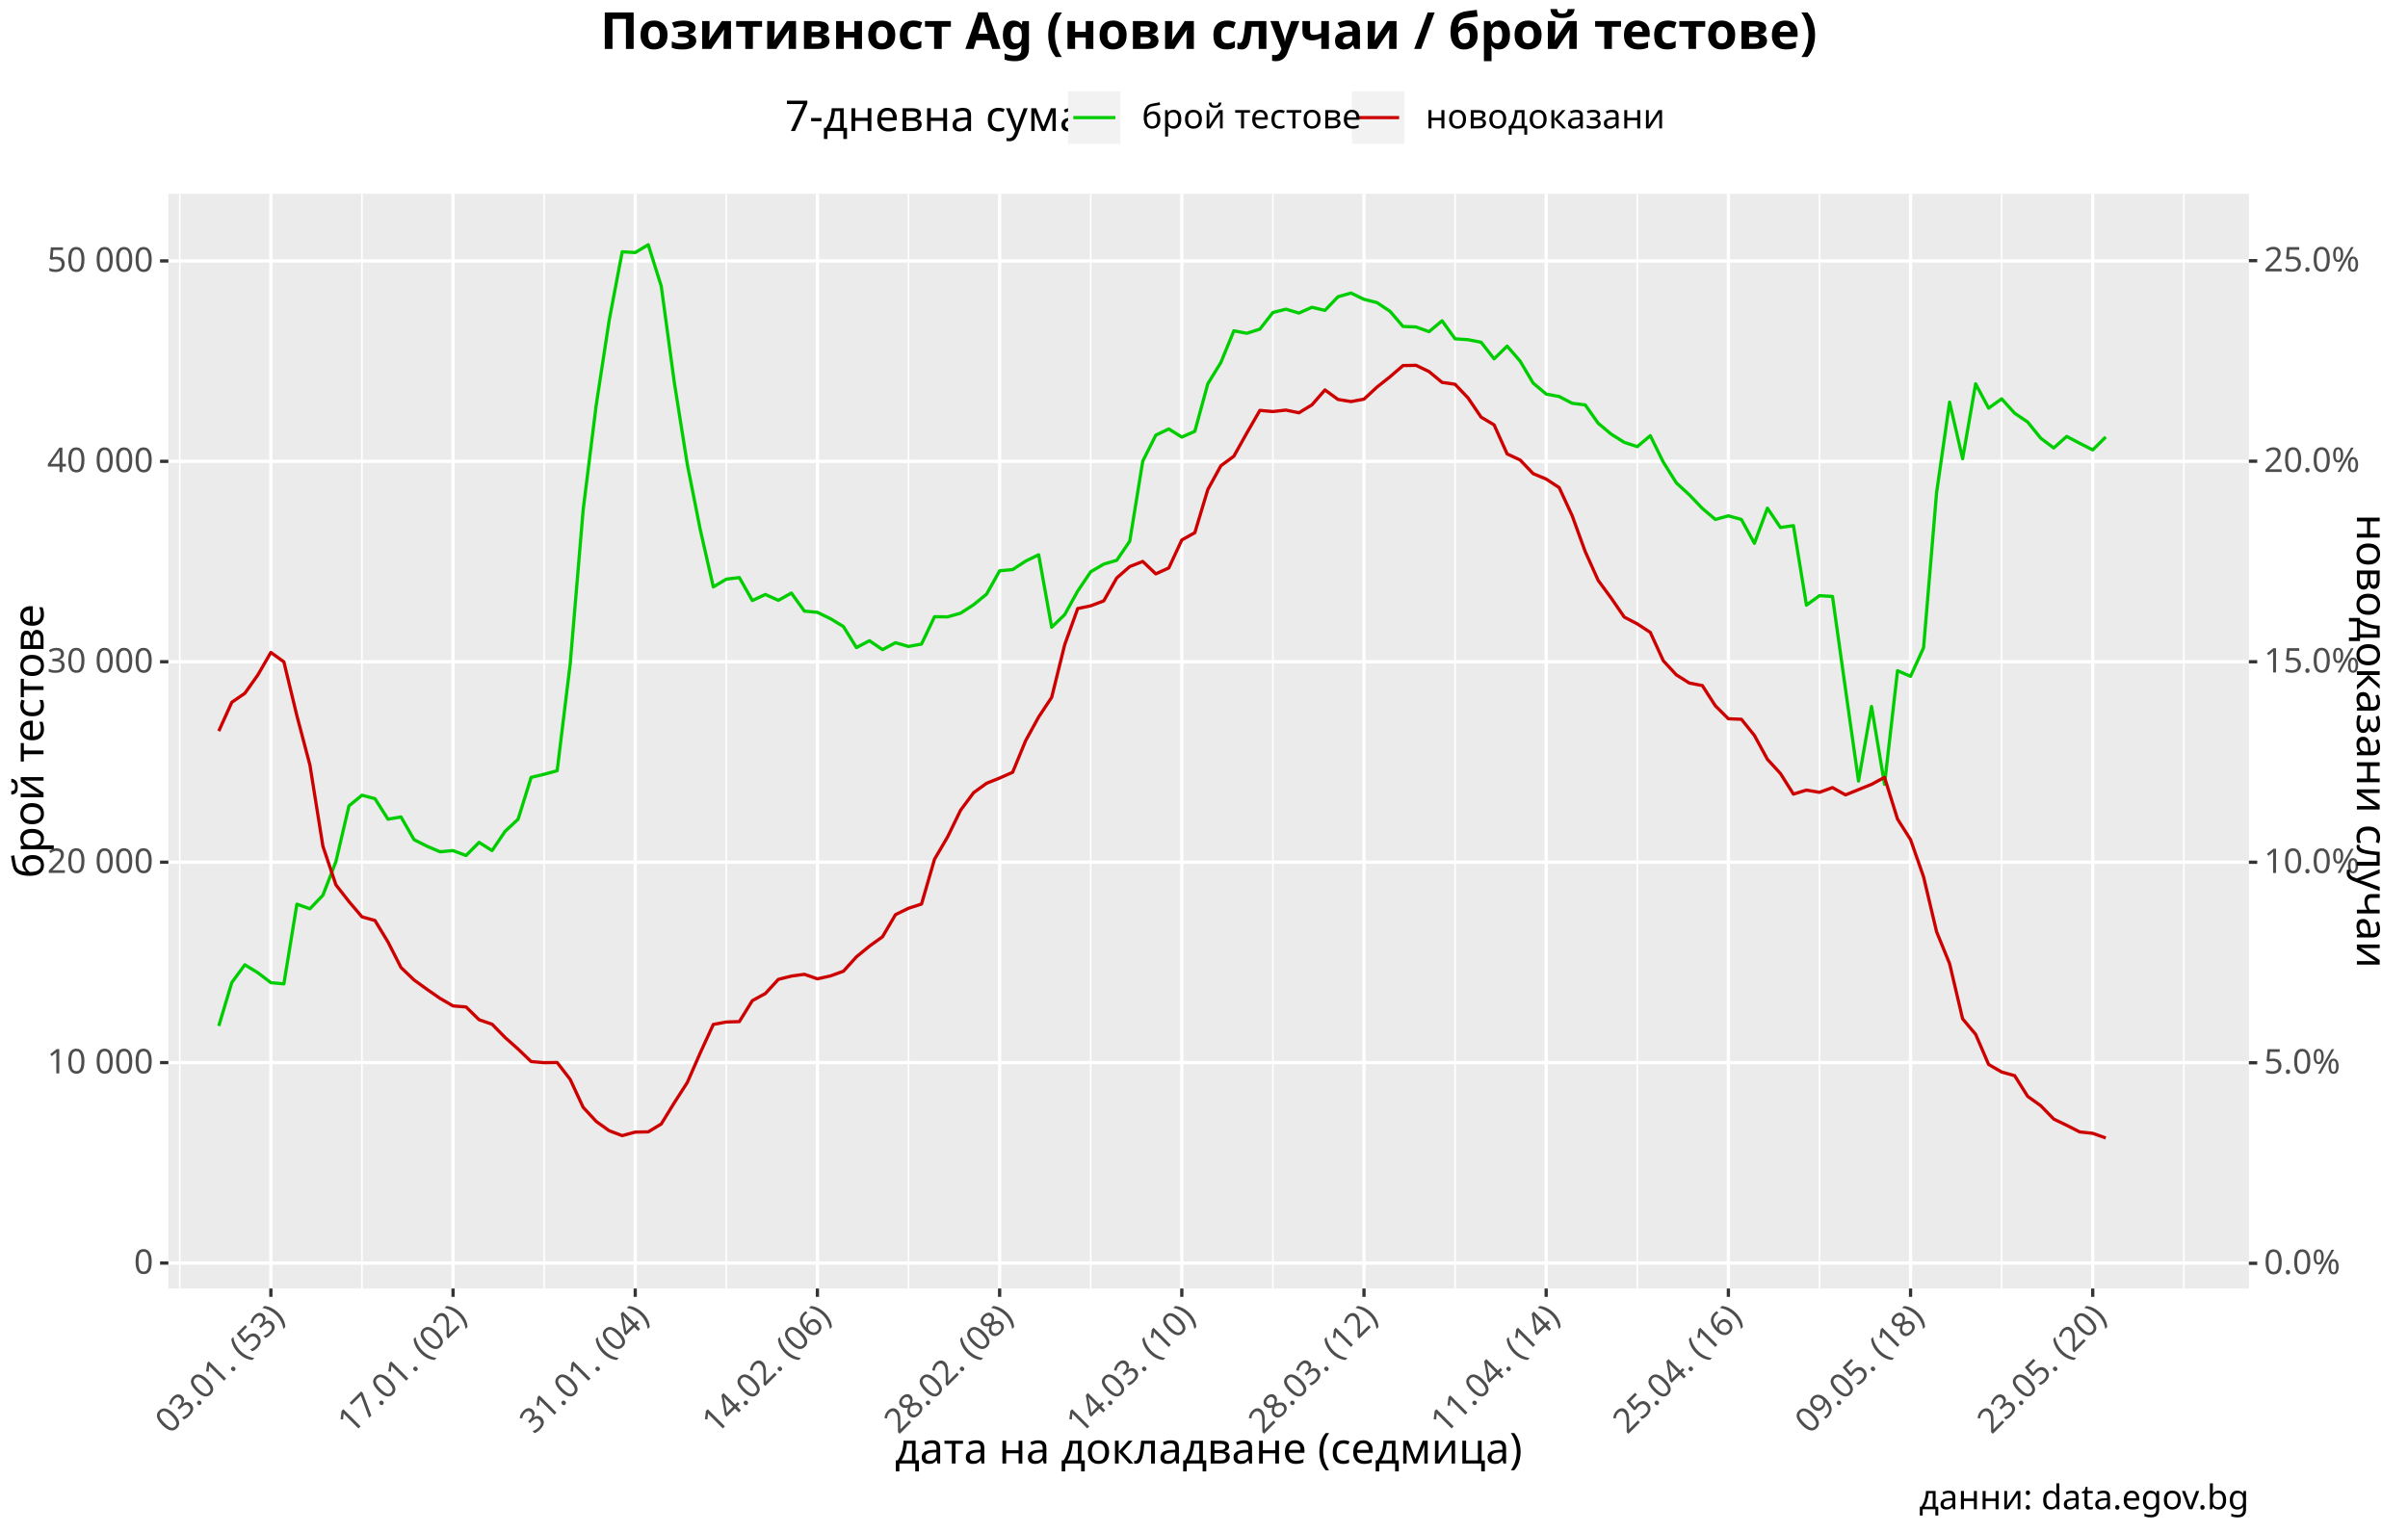
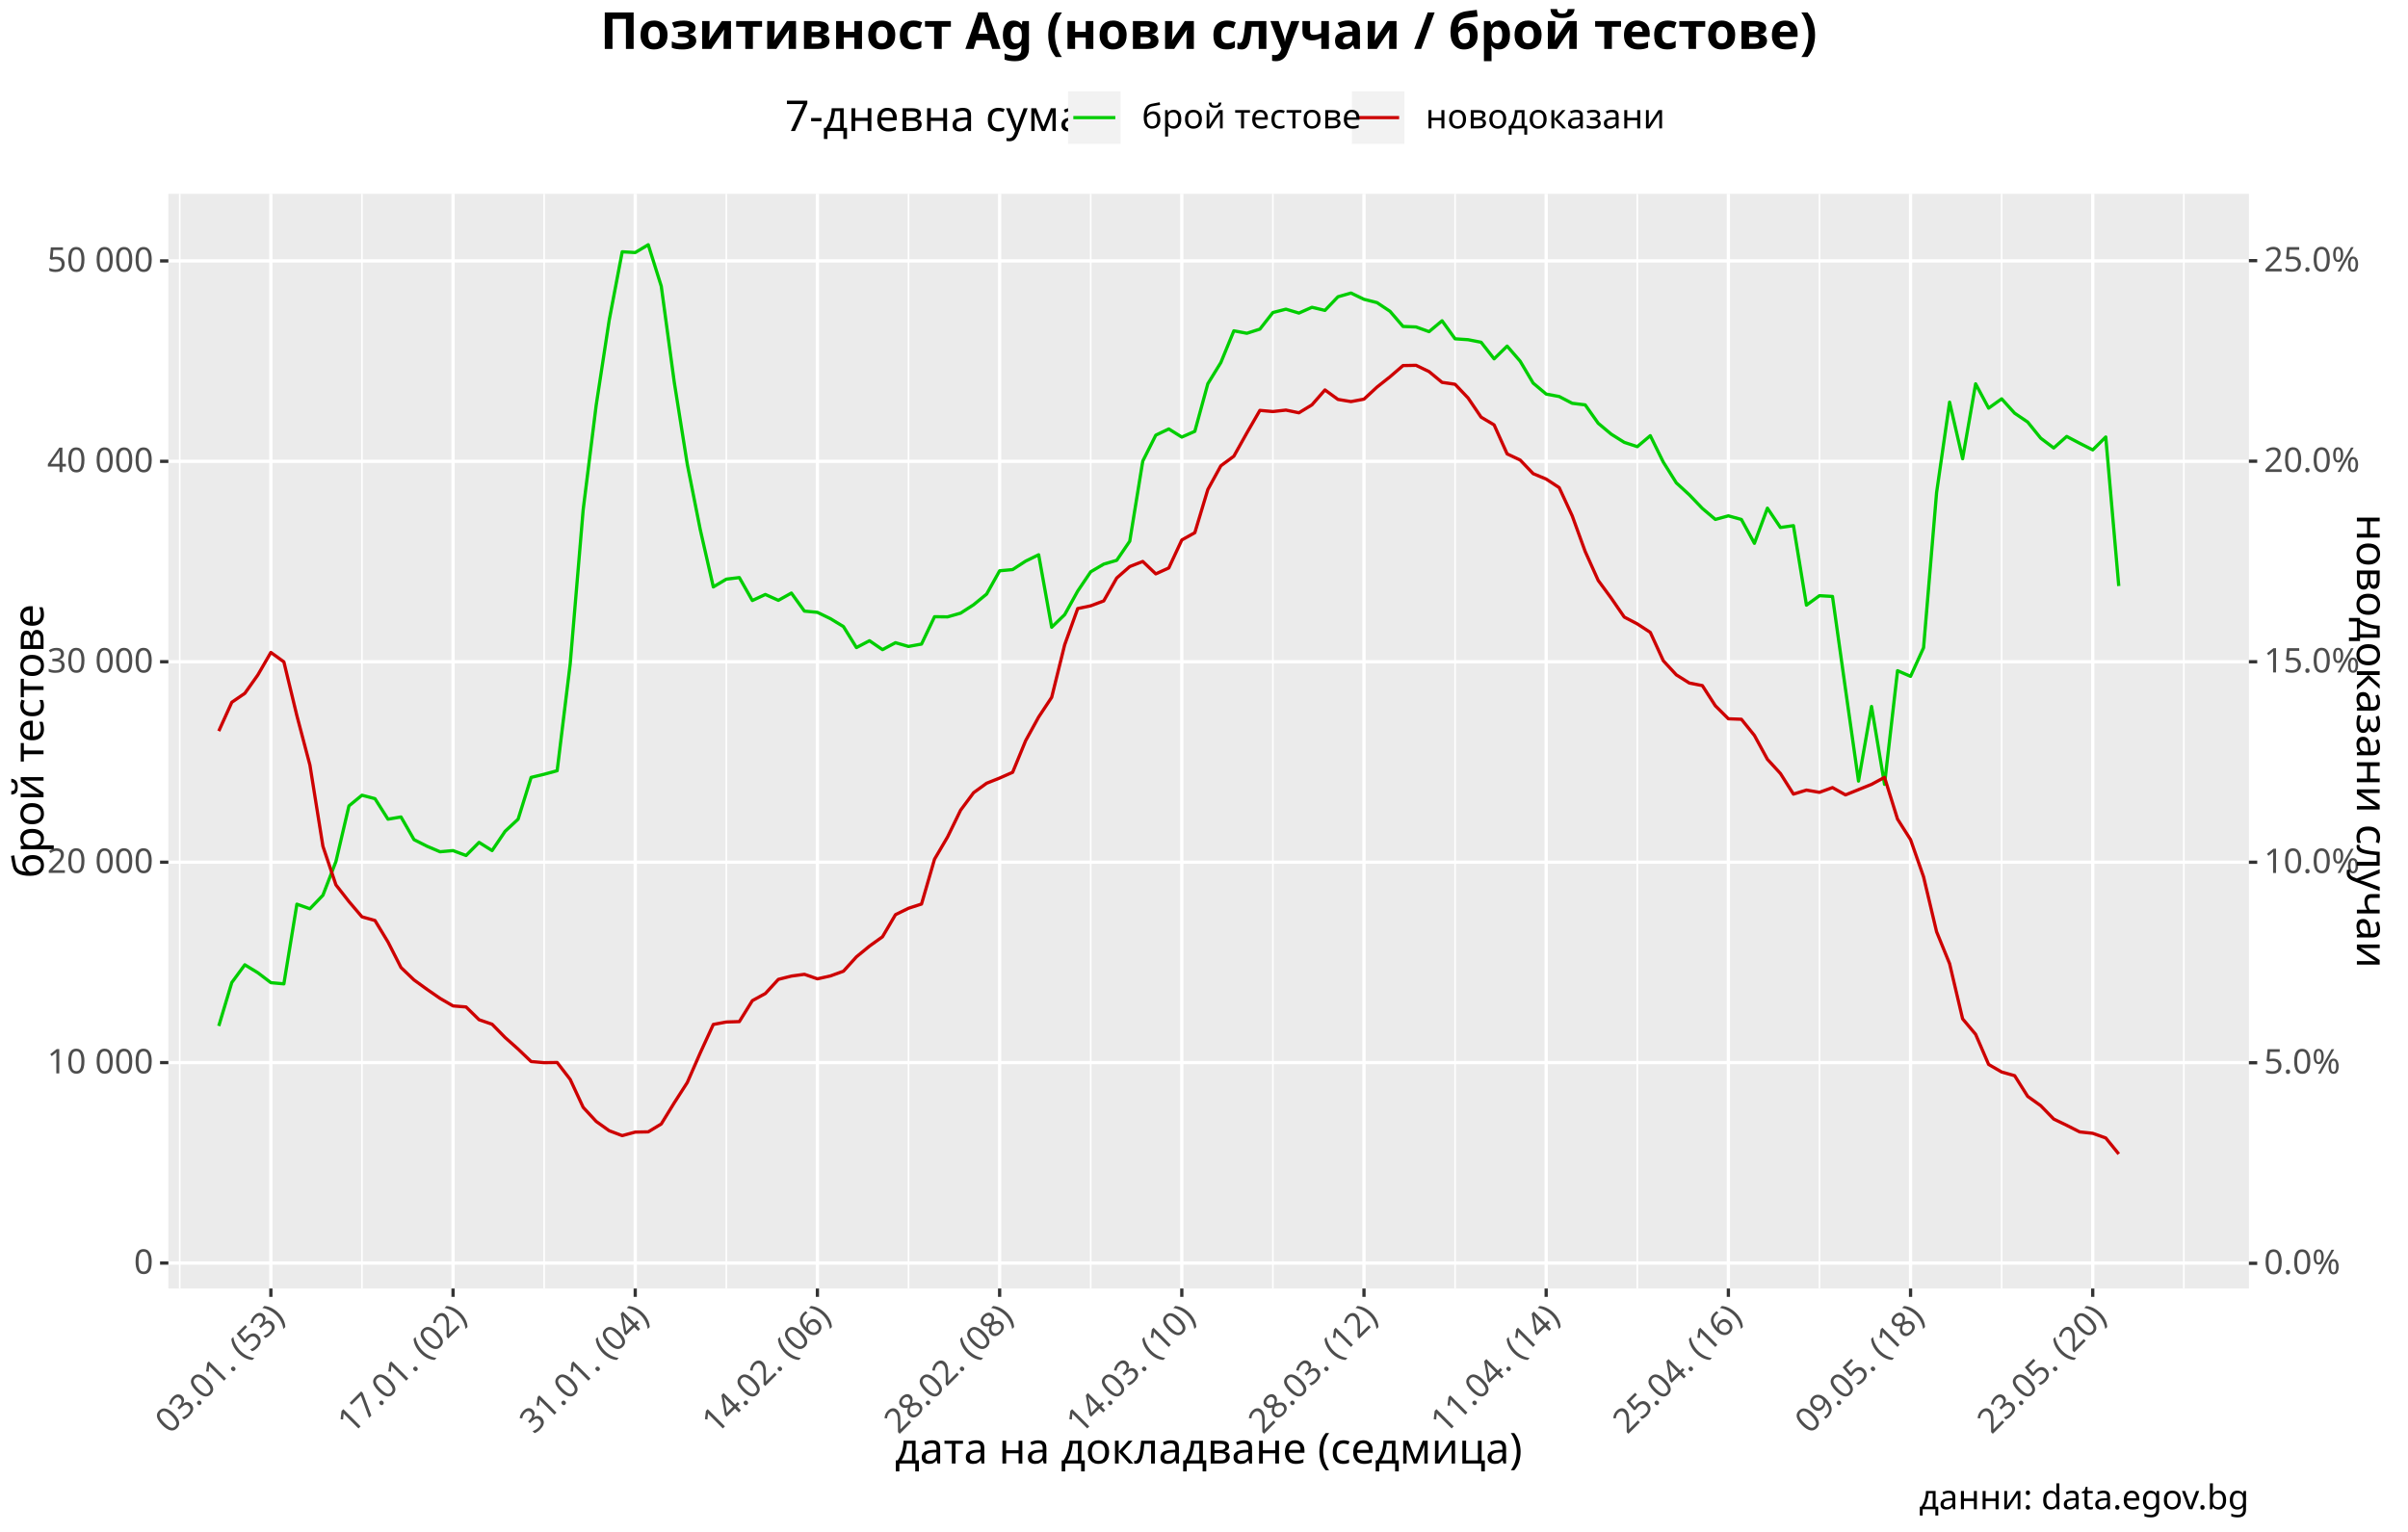
<svg xmlns="http://www.w3.org/2000/svg" class="svglite" viewBox="0 0 792.00 504.00">
  <defs>
    <style type="text/css">
    .svglite line, .svglite polyline, .svglite polygon, .svglite path, .svglite rect, .svglite circle {
      fill: none;
      stroke: #000000;
      stroke-linecap: round;
      stroke-linejoin: round;
      stroke-miterlimit: 10.00;
    }
  </style>
  </defs>
  <rect width="100%" height="100%" style="stroke: none; fill: #FFFFFF;" />
  <defs>
    <clipPath id="cpMC4wMHw3OTIuMDB8MC4wMHw1MDQuMDA=">
      <rect x="0.00" y="0.00" width="792.00" height="504.00" />
    </clipPath>
  </defs>
  <g clip-path="url(#cpMC4wMHw3OTIuMDB8MC4wMHw1MDQuMDA=)">
    <rect x="-0" y="-0" width="792.00" height="504.00" style="stroke-width: 1.07; stroke: #FFFFFF; fill: #FFFFFF;" />
  </g>
  <defs>
    <clipPath id="cpNTUuMzh8NzM5LjY3fDYzLjc3fDQyMy45Mg==">
      <rect x="55.38" y="63.77" width="684.30" height="360.15" />
    </clipPath>
  </defs>
  <g clip-path="url(#cpNTUuMzh8NzM5LjY3fDYzLjc3fDQyMy45Mg==)">
    <rect x="55.38" y="63.77" width="684.30" height="360.15" style="stroke-width: 1.07; stroke: none; fill: #EBEBEB;" />
    <polyline points="59.12,423.92 59.12,63.77 " style="stroke-width: 0.53; stroke: #FFFFFF; stroke-linecap: butt;" />
    <polyline points="119.05,423.92 119.05,63.77 " style="stroke-width: 0.53; stroke: #FFFFFF; stroke-linecap: butt;" />
    <polyline points="178.97,423.92 178.97,63.77 " style="stroke-width: 0.53; stroke: #FFFFFF; stroke-linecap: butt;" />
    <polyline points="238.89,423.92 238.89,63.77 " style="stroke-width: 0.53; stroke: #FFFFFF; stroke-linecap: butt;" />
    <polyline points="298.81,423.92 298.81,63.77 " style="stroke-width: 0.53; stroke: #FFFFFF; stroke-linecap: butt;" />
    <polyline points="358.74,423.92 358.74,63.77 " style="stroke-width: 0.53; stroke: #FFFFFF; stroke-linecap: butt;" />
    <polyline points="418.66,423.92 418.66,63.77 " style="stroke-width: 0.53; stroke: #FFFFFF; stroke-linecap: butt;" />
    <polyline points="478.58,423.92 478.58,63.77 " style="stroke-width: 0.53; stroke: #FFFFFF; stroke-linecap: butt;" />
    <polyline points="538.51,423.92 538.51,63.77 " style="stroke-width: 0.53; stroke: #FFFFFF; stroke-linecap: butt;" />
    <polyline points="598.43,423.92 598.43,63.77 " style="stroke-width: 0.53; stroke: #FFFFFF; stroke-linecap: butt;" />
    <polyline points="658.35,423.92 658.35,63.77 " style="stroke-width: 0.53; stroke: #FFFFFF; stroke-linecap: butt;" />
    <polyline points="718.27,423.92 718.27,63.77 " style="stroke-width: 0.53; stroke: #FFFFFF; stroke-linecap: butt;" />
    <polyline points="55.38,415.54 739.67,415.54 " style="stroke-width: 1.07; stroke: #FFFFFF; stroke-linecap: butt;" />
    <polyline points="55.38,349.60 739.67,349.60 " style="stroke-width: 1.07; stroke: #FFFFFF; stroke-linecap: butt;" />
    <polyline points="55.38,283.66 739.67,283.66 " style="stroke-width: 1.07; stroke: #FFFFFF; stroke-linecap: butt;" />
    <polyline points="55.38,217.72 739.67,217.72 " style="stroke-width: 1.07; stroke: #FFFFFF; stroke-linecap: butt;" />
    <polyline points="55.38,151.78 739.67,151.78 " style="stroke-width: 1.07; stroke: #FFFFFF; stroke-linecap: butt;" />
    <polyline points="55.38,85.84 739.67,85.84 " style="stroke-width: 1.07; stroke: #FFFFFF; stroke-linecap: butt;" />
    <polyline points="89.09,423.92 89.09,63.77 " style="stroke-width: 1.07; stroke: #FFFFFF; stroke-linecap: butt;" />
    <polyline points="149.01,423.92 149.01,63.77 " style="stroke-width: 1.07; stroke: #FFFFFF; stroke-linecap: butt;" />
    <polyline points="208.93,423.92 208.93,63.77 " style="stroke-width: 1.07; stroke: #FFFFFF; stroke-linecap: butt;" />
    <polyline points="268.85,423.92 268.85,63.77 " style="stroke-width: 1.07; stroke: #FFFFFF; stroke-linecap: butt;" />
    <polyline points="328.78,423.92 328.78,63.77 " style="stroke-width: 1.07; stroke: #FFFFFF; stroke-linecap: butt;" />
    <polyline points="388.70,423.92 388.70,63.77 " style="stroke-width: 1.07; stroke: #FFFFFF; stroke-linecap: butt;" />
    <polyline points="448.62,423.92 448.62,63.77 " style="stroke-width: 1.07; stroke: #FFFFFF; stroke-linecap: butt;" />
    <polyline points="508.54,423.92 508.54,63.77 " style="stroke-width: 1.07; stroke: #FFFFFF; stroke-linecap: butt;" />
    <polyline points="568.47,423.92 568.47,63.77 " style="stroke-width: 1.07; stroke: #FFFFFF; stroke-linecap: butt;" />
    <polyline points="628.39,423.92 628.39,63.77 " style="stroke-width: 1.07; stroke: #FFFFFF; stroke-linecap: butt;" />
    <polyline points="688.31,423.92 688.31,63.77 " style="stroke-width: 1.07; stroke: #FFFFFF; stroke-linecap: butt;" />
-     <polyline points="71.96,337.54 76.24,323.25 80.52,317.42 84.80,320.03 89.09,323.30 93.37,323.69 97.65,297.47 101.93,298.99 106.21,294.53 110.49,283.43 114.77,265.14 119.05,261.63 123.33,262.76 127.61,269.51 131.89,268.78 136.17,276.24 140.45,278.41 144.73,280.23 149.01,279.85 153.29,281.46 157.57,277.15 161.85,279.84 166.13,273.50 170.41,269.51 174.69,255.76 178.97,254.73 183.25,253.57 187.53,218.53 191.81,167.68 196.09,133.31 200.37,105.33 204.65,82.84 208.93,83.09 213.21,80.52 217.49,94.15 221.77,125.75 226.05,152.74 230.33,174.30 234.61,193.10 238.89,190.54 243.17,190.02 247.45,197.57 251.73,195.58 256.01,197.51 260.29,195.12 264.57,201.05 268.85,201.46 273.13,203.54 277.41,206.14 281.69,213.05 285.97,210.80 290.25,213.73 294.53,211.45 298.81,212.68 303.09,211.90 307.37,202.90 311.66,202.95 315.94,201.73 320.22,198.96 324.50,195.46 328.78,187.79 333.06,187.39 337.34,184.61 341.62,182.52 345.90,206.36 350.18,202.22 354.46,194.47 358.74,188.12 363.02,185.60 367.30,184.34 371.58,178.05 375.86,151.71 380.14,143.17 384.42,141.13 388.70,143.80 392.98,141.91 397.26,126.25 401.54,119.28 405.82,108.84 410.10,109.65 414.38,108.28 418.66,102.82 422.94,101.72 427.22,103.00 431.50,101.10 435.78,102.12 440.06,97.64 444.34,96.41 448.62,98.47 452.90,99.56 457.18,102.42 461.46,107.40 465.74,107.57 470.02,109.11 474.30,105.54 478.58,111.47 482.86,111.76 487.14,112.60 491.42,118.06 495.70,113.87 499.98,118.82 504.26,126.04 508.54,129.65 512.82,130.45 517.10,132.68 521.38,133.21 525.66,139.26 529.94,142.84 534.22,145.53 538.51,146.95 542.79,143.34 547.07,152.05 551.35,158.86 555.63,162.80 559.91,167.27 564.19,170.89 568.47,169.71 572.75,170.90 577.03,178.75 581.31,167.19 585.59,173.54 589.87,172.94 594.15,199.09 598.43,195.98 602.71,196.23 606.99,226.74 611.27,256.98 615.55,232.43 619.83,258.05 624.11,220.66 628.39,222.52 632.67,213.10 636.95,162.08 641.23,132.31 645.51,150.92 649.79,126.28 654.07,134.28 658.35,131.22 662.63,135.95 666.91,138.85 671.19,144.15 675.47,147.38 679.75,143.59 684.03,145.84 688.31,148.02 692.59,143.77 " style="stroke-width: 1.07; stroke: #00CD00; stroke-linecap: butt;" />
-     <polyline points="71.96,240.52 76.24,231.05 80.52,228.11 84.80,222.07 89.09,214.65 93.37,217.76 97.65,235.47 101.93,251.69 106.21,278.43 110.49,291.13 114.77,296.61 119.05,301.64 123.33,302.84 127.61,309.91 131.89,318.31 136.17,322.40 140.45,325.50 144.73,328.46 149.01,330.95 153.29,331.29 157.57,335.49 161.85,336.97 166.13,341.34 170.41,345.15 174.69,349.25 178.97,349.62 183.25,349.56 187.53,355.11 191.81,364.32 196.09,368.95 200.37,372.01 204.65,373.62 208.93,372.46 213.21,372.38 217.49,369.79 221.77,362.82 226.05,356.15 230.33,346.37 234.61,337.04 238.89,336.24 243.17,336.11 247.45,329.21 251.73,326.87 256.01,322.21 260.29,321.13 264.57,320.55 268.85,322.04 273.13,321.08 277.41,319.53 281.69,314.79 285.97,311.27 290.25,308.20 294.53,300.92 298.81,298.82 303.09,297.43 307.37,282.67 311.66,275.36 315.94,266.56 320.22,260.80 324.50,257.69 328.78,255.98 333.06,254.09 337.34,243.68 341.62,235.89 345.90,229.42 350.18,212.12 354.46,200.22 358.74,199.31 363.02,197.70 367.30,190.16 371.58,186.40 375.86,184.72 380.14,188.80 384.42,186.86 388.70,177.65 392.98,175.26 397.26,161.05 401.54,153.25 405.82,150.09 410.10,142.43 414.38,135.02 418.66,135.40 422.94,134.92 427.22,135.81 431.50,133.20 435.78,128.29 440.06,131.41 444.34,132.12 448.62,131.32 452.90,127.35 457.18,123.96 461.46,120.27 465.74,120.19 470.02,122.25 474.30,125.80 478.58,126.43 482.86,130.94 487.14,137.24 491.42,139.79 495.70,149.33 499.98,151.34 504.26,155.83 508.54,157.61 512.82,160.42 517.10,169.69 521.38,181.46 525.66,190.97 529.94,196.79 534.22,203.01 538.51,205.26 542.79,208.05 547.07,217.39 551.35,222.03 555.63,224.72 559.91,225.56 564.19,232.21 568.47,236.48 572.75,236.64 577.03,241.95 581.31,249.81 585.59,254.48 589.87,261.26 594.15,259.94 598.43,260.68 602.71,259.11 606.99,261.52 611.27,259.79 615.55,258.06 619.83,255.75 624.11,269.50 628.39,276.24 632.67,288.48 636.95,306.54 641.23,317.05 645.51,335.19 649.79,340.29 654.07,350.21 658.35,352.69 662.63,353.90 666.91,360.70 671.19,363.76 675.47,368.16 679.75,370.23 684.03,372.40 688.31,372.86 692.59,374.39 " style="stroke-width: 1.07; stroke: #CD0000; stroke-linecap: butt;" />
+     <polyline points="71.96,337.54 76.24,323.25 80.52,317.42 84.80,320.03 89.09,323.30 93.37,323.69 97.65,297.47 101.93,298.99 106.21,294.53 110.49,283.43 114.77,265.14 119.05,261.63 123.33,262.76 127.61,269.51 131.89,268.78 136.17,276.24 140.45,278.41 144.73,280.23 149.01,279.85 153.29,281.46 157.57,277.15 161.85,279.84 166.13,273.50 170.41,269.51 174.69,255.76 178.97,254.73 183.25,253.57 187.53,218.53 191.81,167.68 196.09,133.31 200.37,105.33 204.65,82.84 208.93,83.09 213.21,80.52 217.49,94.15 221.77,125.75 226.05,152.74 230.33,174.30 234.61,193.10 238.89,190.54 243.17,190.02 247.45,197.57 251.73,195.58 256.01,197.51 260.29,195.12 264.57,201.05 268.85,201.46 273.13,203.54 277.41,206.14 281.69,213.05 285.97,210.80 290.25,213.73 294.53,211.45 298.81,212.68 303.09,211.90 307.37,202.90 311.66,202.95 315.94,201.73 320.22,198.96 324.50,195.46 328.78,187.79 333.06,187.39 337.34,184.61 341.62,182.52 345.90,206.36 350.18,202.22 354.46,194.47 358.74,188.12 363.02,185.60 367.30,184.34 371.58,178.05 375.86,151.71 380.14,143.17 384.42,141.13 388.70,143.80 392.98,141.91 397.26,126.25 401.54,119.28 405.82,108.84 410.10,109.65 414.38,108.28 418.66,102.82 422.94,101.72 427.22,103.00 431.50,101.10 435.78,102.12 440.06,97.64 444.34,96.41 448.62,98.47 452.90,99.56 457.18,102.42 461.46,107.40 465.74,107.57 470.02,109.11 474.30,105.54 478.58,111.47 482.86,111.76 487.14,112.60 491.42,118.06 495.70,113.87 499.98,118.82 504.26,126.04 508.54,129.65 512.82,130.45 517.10,132.68 521.38,133.21 525.66,139.26 529.94,142.84 534.22,145.53 538.51,146.95 542.79,143.34 547.07,152.05 551.35,158.86 555.63,162.80 559.91,167.27 564.19,170.89 568.47,169.71 572.75,170.90 577.03,178.75 581.31,167.19 585.59,173.54 589.87,172.94 594.15,199.09 598.43,195.98 602.71,196.23 606.99,226.74 611.27,256.98 615.55,232.43 619.83,258.05 624.11,220.66 628.39,222.52 632.67,213.10 636.95,162.08 641.23,132.31 645.51,150.92 649.79,126.28 654.07,134.28 658.35,131.22 662.63,135.95 666.91,138.85 671.19,144.15 675.47,147.38 679.75,143.59 684.03,145.84 688.31,148.02 692.59,143.77 696.87,192.80 " style="stroke-width: 1.07; stroke: #00CD00; stroke-linecap: butt;" />
+     <polyline points="71.96,240.52 76.24,231.05 80.52,228.11 84.80,222.07 89.09,214.65 93.37,217.76 97.65,235.47 101.93,251.69 106.21,278.43 110.49,291.13 114.77,296.61 119.05,301.64 123.33,302.84 127.61,309.91 131.89,318.31 136.17,322.40 140.45,325.50 144.73,328.46 149.01,330.95 153.29,331.29 157.57,335.49 161.85,336.97 166.13,341.34 170.41,345.15 174.69,349.25 178.97,349.62 183.25,349.56 187.53,355.11 191.81,364.32 196.09,368.95 200.37,372.01 204.65,373.62 208.93,372.46 213.21,372.38 217.49,369.79 221.77,362.82 226.05,356.15 230.33,346.37 234.61,337.04 238.89,336.24 243.17,336.11 247.45,329.21 251.73,326.87 256.01,322.21 260.29,321.13 264.57,320.55 268.85,322.04 273.13,321.08 277.41,319.53 281.69,314.79 285.97,311.27 290.25,308.20 294.53,300.92 298.81,298.82 303.09,297.43 307.37,282.67 311.66,275.36 315.94,266.56 320.22,260.80 324.50,257.69 328.78,255.98 333.06,254.09 337.34,243.68 341.62,235.89 345.90,229.42 350.18,212.12 354.46,200.22 358.74,199.31 363.02,197.70 367.30,190.16 371.58,186.40 375.86,184.72 380.14,188.80 384.42,186.86 388.70,177.65 392.98,175.26 397.26,161.05 401.54,153.25 405.82,150.09 410.10,142.43 414.38,135.02 418.66,135.40 422.94,134.92 427.22,135.81 431.50,133.20 435.78,128.29 440.06,131.41 444.34,132.12 448.62,131.32 452.90,127.35 457.18,123.96 461.46,120.27 465.74,120.19 470.02,122.25 474.30,125.80 478.58,126.43 482.86,130.94 487.14,137.24 491.42,139.79 495.70,149.33 499.98,151.34 504.26,155.83 508.54,157.61 512.82,160.42 517.10,169.69 521.38,181.46 525.66,190.97 529.94,196.79 534.22,203.01 538.51,205.26 542.79,208.05 547.07,217.39 551.35,222.03 555.63,224.72 559.91,225.56 564.19,232.21 568.47,236.48 572.75,236.64 577.03,241.95 581.31,249.81 585.59,254.48 589.87,261.26 594.15,259.94 598.43,260.68 602.71,259.11 606.99,261.52 611.27,259.79 615.55,258.06 619.83,255.75 624.11,269.50 628.39,276.24 632.67,288.48 636.95,306.54 641.23,317.05 645.51,335.19 649.79,340.29 654.07,350.21 658.35,352.69 662.63,353.90 666.91,360.70 671.19,363.76 675.47,368.16 679.75,370.23 684.03,372.40 688.31,372.86 692.59,374.39 696.87,379.66 " style="stroke-width: 1.07; stroke: #CD0000; stroke-linecap: butt;" />
  </g>
  <g clip-path="url(#cpMC4wMHw3OTIuMDB8MC4wMHw1MDQuMDA=)">
    <text x="50.45" y="419.08" text-anchor="end" style="font-size: 11.20px; fill: #4D4D4D; font-family: Calibri;" textLength="5.67px" lengthAdjust="spacingAndGlyphs">0</text>
    <text x="50.45" y="353.14" text-anchor="end" style="font-size: 11.20px; fill: #4D4D4D; font-family: Calibri;" textLength="30.90px" lengthAdjust="spacingAndGlyphs">10 000</text>
    <text x="50.45" y="287.20" text-anchor="end" style="font-size: 11.20px; fill: #4D4D4D; font-family: Calibri;" textLength="30.90px" lengthAdjust="spacingAndGlyphs">20 000</text>
    <text x="50.45" y="221.26" text-anchor="end" style="font-size: 11.20px; fill: #4D4D4D; font-family: Calibri;" textLength="30.90px" lengthAdjust="spacingAndGlyphs">30 000</text>
    <text x="50.45" y="155.32" text-anchor="end" style="font-size: 11.20px; fill: #4D4D4D; font-family: Calibri;" textLength="30.90px" lengthAdjust="spacingAndGlyphs">40 000</text>
    <text x="50.45" y="89.38" text-anchor="end" style="font-size: 11.20px; fill: #4D4D4D; font-family: Calibri;" textLength="30.90px" lengthAdjust="spacingAndGlyphs">50 000</text>
    <polyline points="52.64,415.54 55.38,415.54 " style="stroke-width: 1.07; stroke: #333333; stroke-linecap: butt;" />
    <polyline points="52.64,349.60 55.38,349.60 " style="stroke-width: 1.07; stroke: #333333; stroke-linecap: butt;" />
    <polyline points="52.64,283.66 55.38,283.66 " style="stroke-width: 1.07; stroke: #333333; stroke-linecap: butt;" />
    <polyline points="52.64,217.72 55.38,217.72 " style="stroke-width: 1.07; stroke: #333333; stroke-linecap: butt;" />
    <polyline points="52.64,151.78 55.38,151.78 " style="stroke-width: 1.07; stroke: #333333; stroke-linecap: butt;" />
    <polyline points="52.64,85.84 55.38,85.84 " style="stroke-width: 1.07; stroke: #333333; stroke-linecap: butt;" />
    <polyline points="739.67,415.63 742.41,415.63 " style="stroke-width: 1.07; stroke: #333333; stroke-linecap: butt;" />
    <polyline points="739.67,349.65 742.41,349.65 " style="stroke-width: 1.07; stroke: #333333; stroke-linecap: butt;" />
    <polyline points="739.67,283.68 742.41,283.68 " style="stroke-width: 1.07; stroke: #333333; stroke-linecap: butt;" />
    <polyline points="739.67,217.71 742.41,217.71 " style="stroke-width: 1.07; stroke: #333333; stroke-linecap: butt;" />
    <polyline points="739.67,151.74 742.41,151.74 " style="stroke-width: 1.07; stroke: #333333; stroke-linecap: butt;" />
    <polyline points="739.67,85.76 742.41,85.76 " style="stroke-width: 1.07; stroke: #333333; stroke-linecap: butt;" />
    <text x="744.61" y="419.16" style="font-size: 11.20px; fill: #4D4D4D; font-family: Calibri;" textLength="22.17px" lengthAdjust="spacingAndGlyphs">0.0%</text>
    <text x="744.61" y="353.19" style="font-size: 11.20px; fill: #4D4D4D; font-family: Calibri;" textLength="22.17px" lengthAdjust="spacingAndGlyphs">5.0%</text>
    <text x="744.61" y="287.22" style="font-size: 11.20px; fill: #4D4D4D; font-family: Calibri;" textLength="27.84px" lengthAdjust="spacingAndGlyphs">10.0%</text>
    <text x="744.61" y="221.24" style="font-size: 11.20px; fill: #4D4D4D; font-family: Calibri;" textLength="27.84px" lengthAdjust="spacingAndGlyphs">15.0%</text>
    <text x="744.61" y="155.27" style="font-size: 11.20px; fill: #4D4D4D; font-family: Calibri;" textLength="27.84px" lengthAdjust="spacingAndGlyphs">20.0%</text>
    <text x="744.61" y="89.30" style="font-size: 11.20px; fill: #4D4D4D; font-family: Calibri;" textLength="27.84px" lengthAdjust="spacingAndGlyphs">25.0%</text>
    <polyline points="89.09,426.66 89.09,423.92 " style="stroke-width: 1.07; stroke: #333333; stroke-linecap: butt;" />
    <polyline points="149.01,426.66 149.01,423.92 " style="stroke-width: 1.07; stroke: #333333; stroke-linecap: butt;" />
    <polyline points="208.93,426.66 208.93,423.92 " style="stroke-width: 1.07; stroke: #333333; stroke-linecap: butt;" />
    <polyline points="268.85,426.66 268.85,423.92 " style="stroke-width: 1.07; stroke: #333333; stroke-linecap: butt;" />
    <polyline points="328.78,426.66 328.78,423.92 " style="stroke-width: 1.07; stroke: #333333; stroke-linecap: butt;" />
    <polyline points="388.70,426.66 388.70,423.92 " style="stroke-width: 1.07; stroke: #333333; stroke-linecap: butt;" />
    <polyline points="448.62,426.66 448.62,423.92 " style="stroke-width: 1.07; stroke: #333333; stroke-linecap: butt;" />
    <polyline points="508.54,426.66 508.54,423.92 " style="stroke-width: 1.07; stroke: #333333; stroke-linecap: butt;" />
    <polyline points="568.47,426.66 568.47,423.92 " style="stroke-width: 1.07; stroke: #333333; stroke-linecap: butt;" />
    <polyline points="628.39,426.66 628.39,423.92 " style="stroke-width: 1.07; stroke: #333333; stroke-linecap: butt;" />
    <polyline points="688.31,426.66 688.31,423.92 " style="stroke-width: 1.07; stroke: #333333; stroke-linecap: butt;" />
    <text transform="translate(94.08,433.85) rotate(-45)" text-anchor="end" style="font-size: 11.20px; fill: #4D4D4D; font-family: Calibri;" textLength="49.00px" lengthAdjust="spacingAndGlyphs">03.01. (53)</text>
    <text transform="translate(154.01,433.85) rotate(-45)" text-anchor="end" style="font-size: 11.20px; fill: #4D4D4D; font-family: Calibri;" textLength="49.00px" lengthAdjust="spacingAndGlyphs">17.01. (02)</text>
    <text transform="translate(213.93,433.85) rotate(-45)" text-anchor="end" style="font-size: 11.20px; fill: #4D4D4D; font-family: Calibri;" textLength="49.00px" lengthAdjust="spacingAndGlyphs">31.01. (04)</text>
    <text transform="translate(273.85,433.85) rotate(-45)" text-anchor="end" style="font-size: 11.20px; fill: #4D4D4D; font-family: Calibri;" textLength="49.00px" lengthAdjust="spacingAndGlyphs">14.02. (06)</text>
    <text transform="translate(333.78,433.85) rotate(-45)" text-anchor="end" style="font-size: 11.20px; fill: #4D4D4D; font-family: Calibri;" textLength="49.00px" lengthAdjust="spacingAndGlyphs">28.02. (08)</text>
    <text transform="translate(393.70,433.85) rotate(-45)" text-anchor="end" style="font-size: 11.20px; fill: #4D4D4D; font-family: Calibri;" textLength="49.00px" lengthAdjust="spacingAndGlyphs">14.03. (10)</text>
    <text transform="translate(453.62,433.85) rotate(-45)" text-anchor="end" style="font-size: 11.20px; fill: #4D4D4D; font-family: Calibri;" textLength="49.00px" lengthAdjust="spacingAndGlyphs">28.03. (12)</text>
    <text transform="translate(513.54,433.85) rotate(-45)" text-anchor="end" style="font-size: 11.20px; fill: #4D4D4D; font-family: Calibri;" textLength="49.00px" lengthAdjust="spacingAndGlyphs">11.04. (14)</text>
    <text transform="translate(573.47,433.85) rotate(-45)" text-anchor="end" style="font-size: 11.20px; fill: #4D4D4D; font-family: Calibri;" textLength="49.00px" lengthAdjust="spacingAndGlyphs">25.04. (16)</text>
    <text transform="translate(633.39,433.85) rotate(-45)" text-anchor="end" style="font-size: 11.20px; fill: #4D4D4D; font-family: Calibri;" textLength="49.00px" lengthAdjust="spacingAndGlyphs">09.05. (18)</text>
    <text transform="translate(693.31,433.85) rotate(-45)" text-anchor="end" style="font-size: 11.20px; fill: #4D4D4D; font-family: Calibri;" textLength="49.00px" lengthAdjust="spacingAndGlyphs">23.05. (20)</text>
    <text x="397.53" y="481.49" text-anchor="middle" style="font-size: 14.00px; font-family: Calibri;" textLength="181.99px" lengthAdjust="spacingAndGlyphs">дата на докладване (седмица)</text>
    <text transform="translate(14.32,243.84) rotate(-90)" text-anchor="middle" style="font-size: 14.00px; font-family: Calibri;" textLength="77.69px" lengthAdjust="spacingAndGlyphs">брой тестове</text>
    <text transform="translate(775.19,243.84) rotate(90)" text-anchor="middle" style="font-size: 14.00px; font-family: Calibri;" textLength="128.39px" lengthAdjust="spacingAndGlyphs">новодоказани случаи</text>
    <rect x="252.73" y="24.57" width="289.59" height="28.24" style="stroke-width: 1.07; stroke: none; fill: #FFFFFF;" />
    <text x="258.21" y="43.11" style="font-size: 14.00px; font-family: Calibri;" textLength="86.10px" lengthAdjust="spacingAndGlyphs">7-дневна сума</text>
    <rect x="351.29" y="30.05" width="17.28" height="17.28" style="stroke-width: 1.07; stroke: none; fill: #F2F2F2;" />
    <line x1="353.02" y1="38.69" x2="366.84" y2="38.69" style="stroke-width: 1.07; stroke: #00CD00; stroke-linecap: butt;" />
    <rect x="444.63" y="30.05" width="17.28" height="17.28" style="stroke-width: 1.07; stroke: none; fill: #F2F2F2;" />
    <line x1="446.35" y1="38.69" x2="460.18" y2="38.69" style="stroke-width: 1.07; stroke: #CD0000; stroke-linecap: butt;" />
    <text x="375.54" y="42.23" style="font-size: 11.20px; font-family: Calibri;" textLength="62.11px" lengthAdjust="spacingAndGlyphs">брой тестове</text>
    <text x="468.88" y="42.23" style="font-size: 11.20px; font-family: Calibri;" textLength="67.96px" lengthAdjust="spacingAndGlyphs">новодоказани</text>
    <text x="397.53" y="16.10" text-anchor="middle" style="font-size: 16.80px; font-weight: bold; font-family: Calibri;" textLength="326.91px" lengthAdjust="spacingAndGlyphs">Позитивност Ag (нови случаи / брой тестове)</text>
    <text x="739.67" y="496.53" text-anchor="end" style="font-size: 11.20px; font-family: Calibri;" textLength="94.05px" lengthAdjust="spacingAndGlyphs">данни: data.egov.bg</text>
  </g>
</svg>
